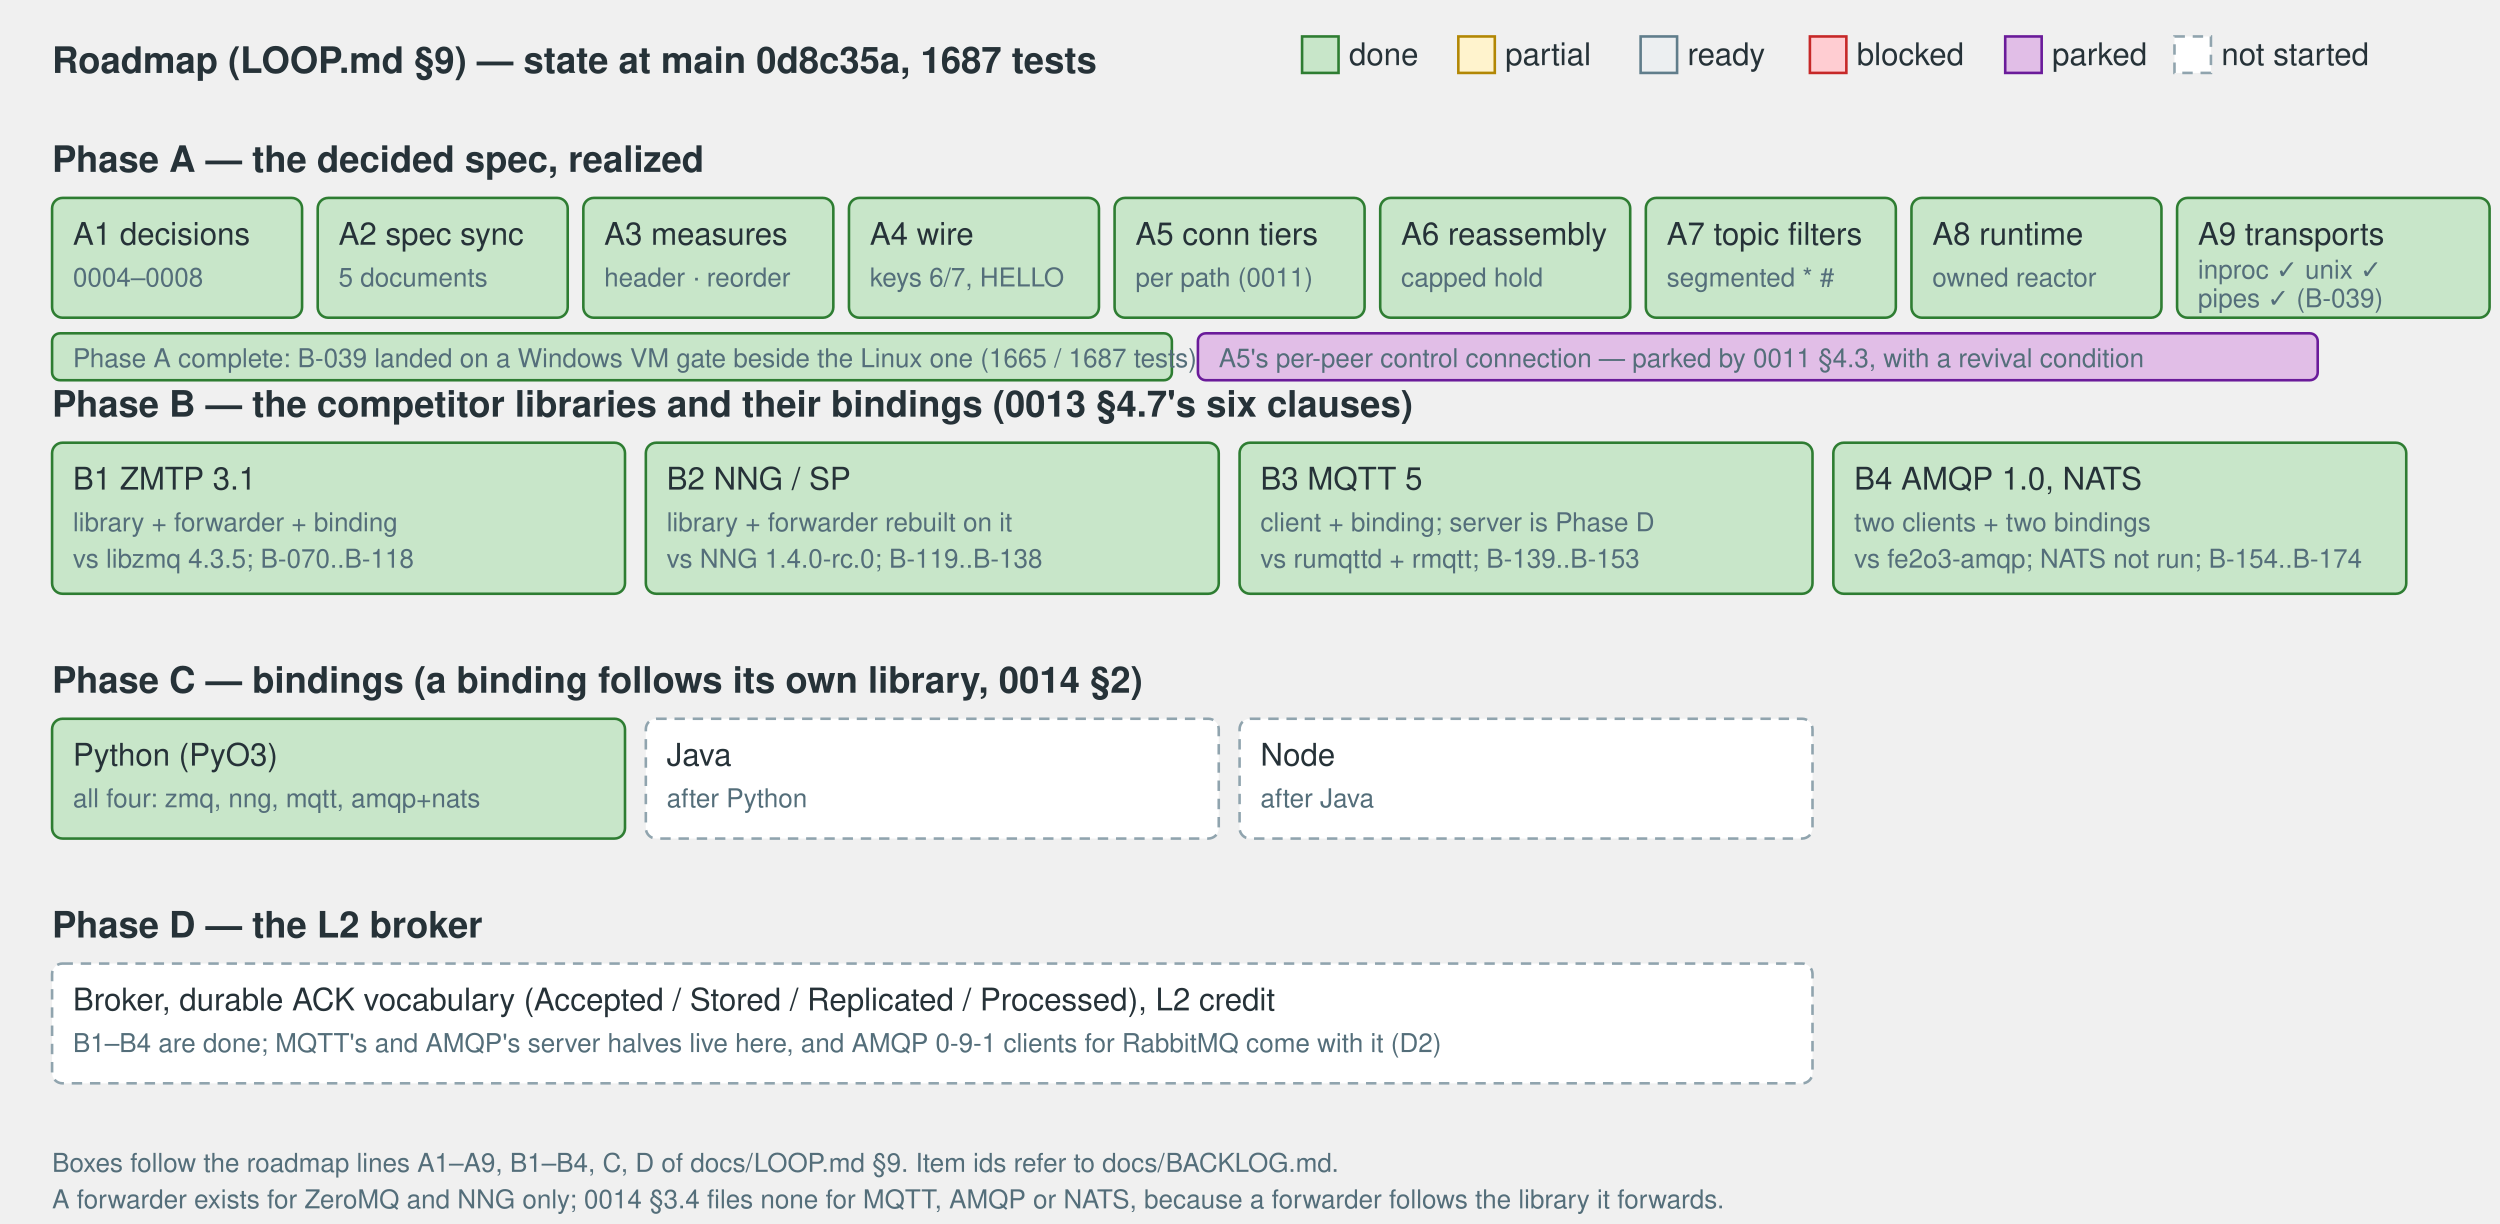
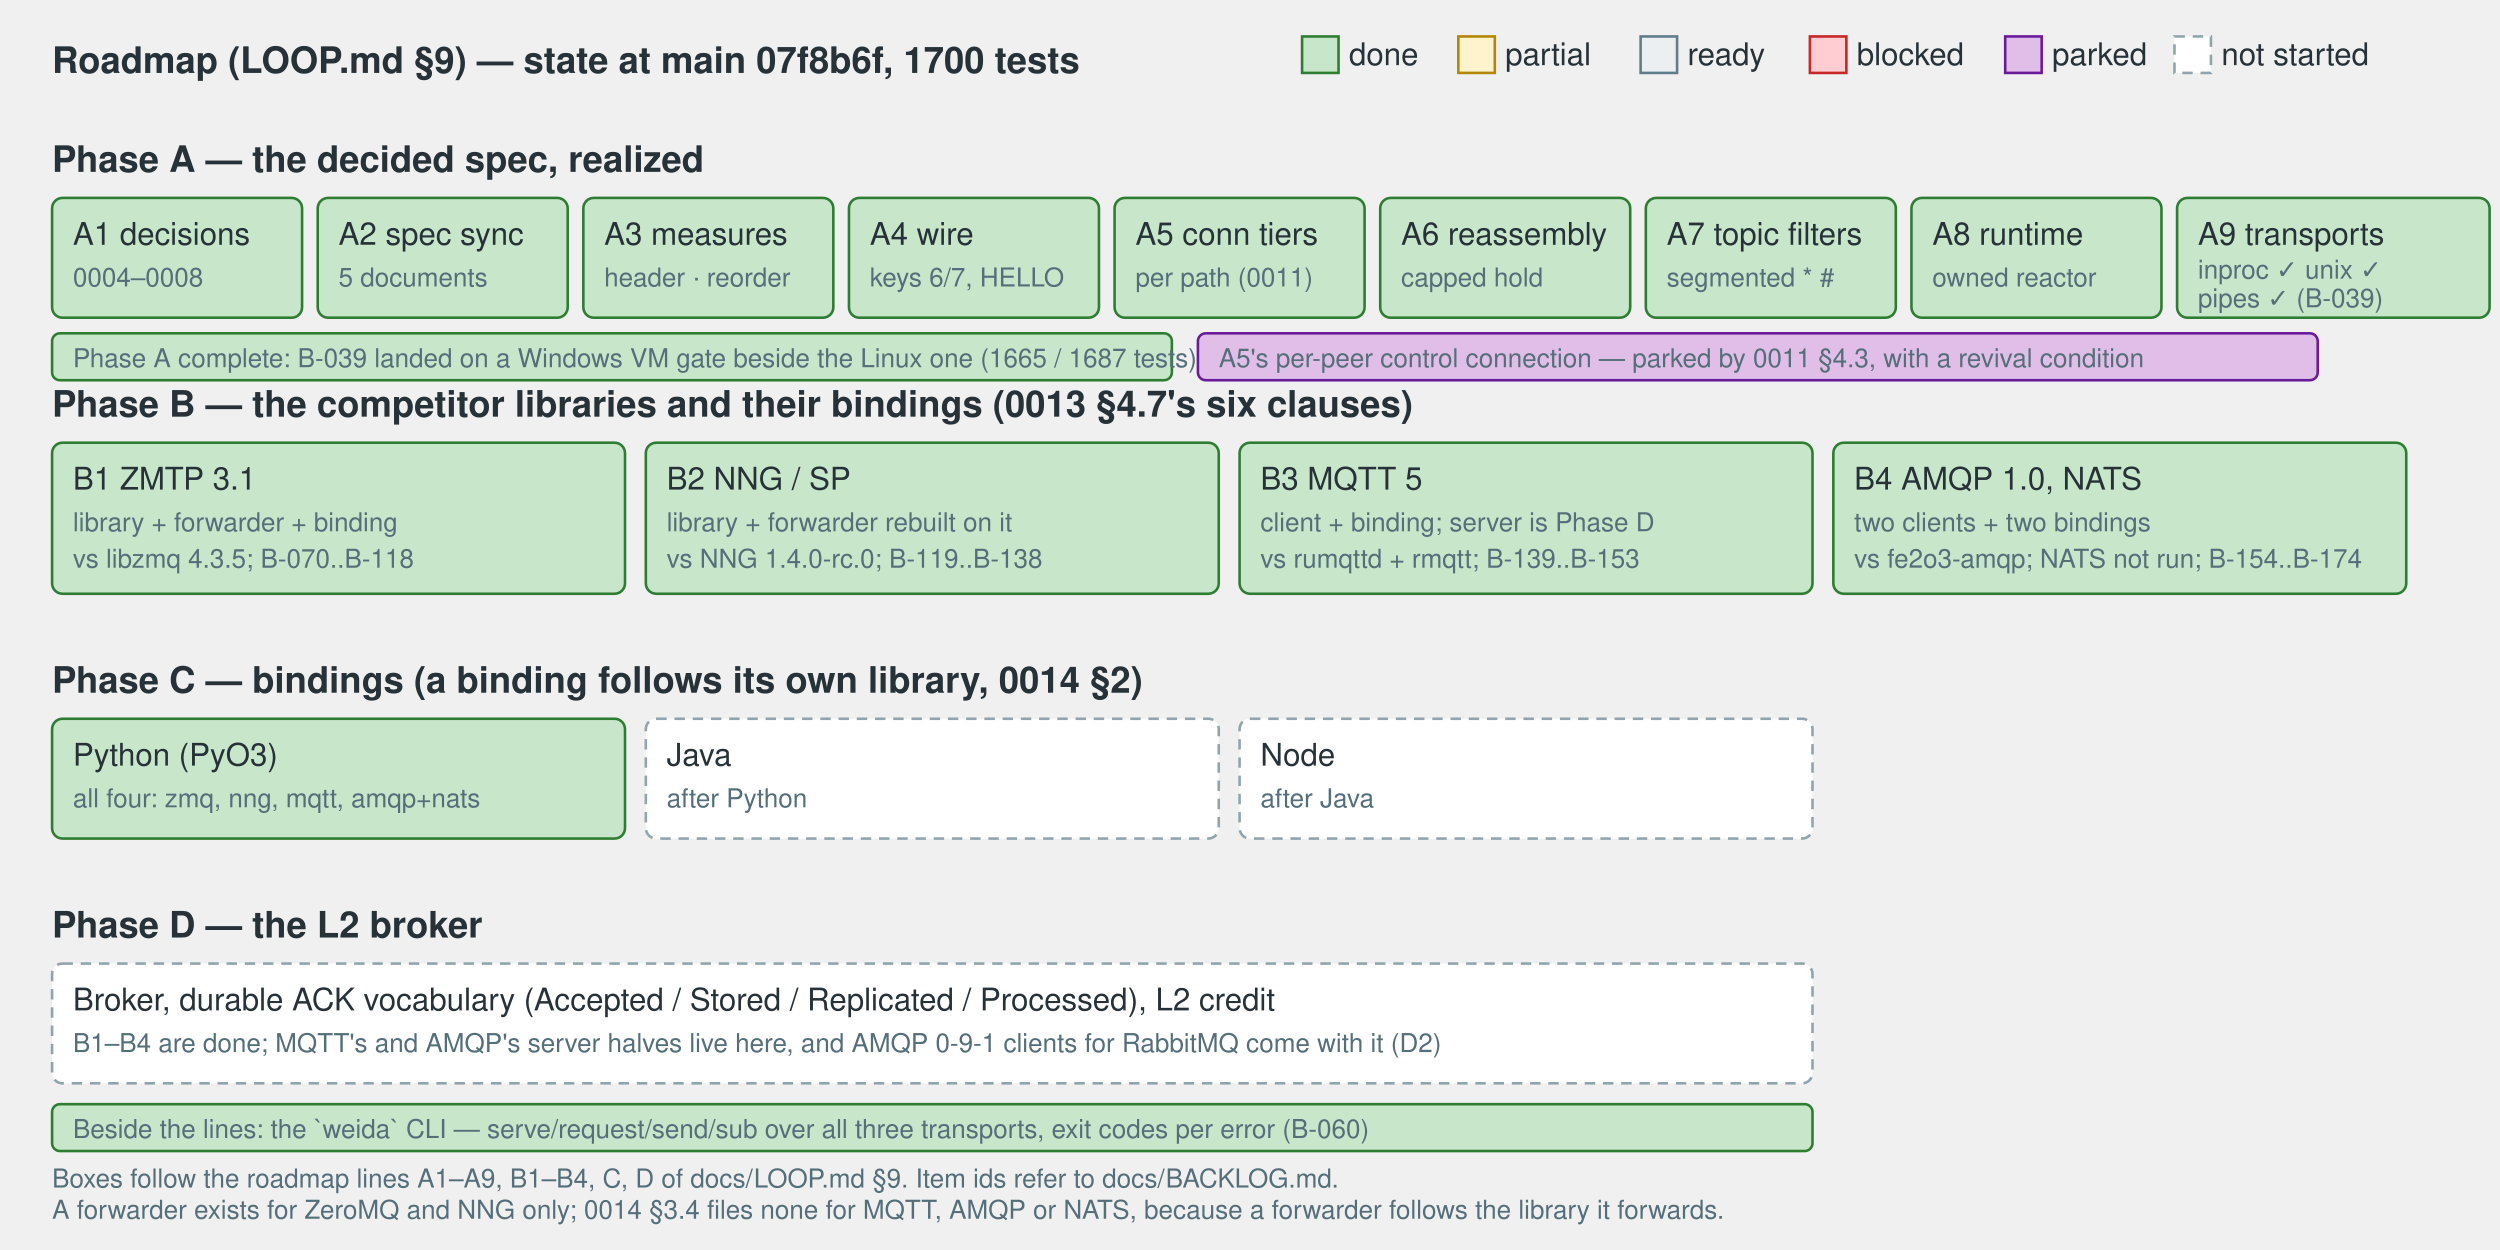
- <svg xmlns="http://www.w3.org/2000/svg" width="960" height="470" viewBox="0 0 960 470" font-family="Helvetica, Arial, sans-serif" font-size="12">
+ <svg xmlns="http://www.w3.org/2000/svg" width="960" height="480" viewBox="0 0 960 480" font-family="Helvetica, Arial, sans-serif" font-size="12">
  <defs>
    <style>
      .done    { fill:#c8e6c9; stroke:#2e7d32; }
      .partial { fill:#fff3cd; stroke:#b28704; }
      .ready   { fill:#eceff1; stroke:#607d8b; }
      .blocked { fill:#ffcdd2; stroke:#c62828; }
      .todo    { fill:#ffffff; stroke:#90a4ae; stroke-dasharray:4 3; }
      .parked  { fill:#e1bee7; stroke:#6a1b9a; }
      .lbl     { fill:#263238; }
      .sub     { fill:#546e7a; font-size:10px; }
      .phase   { fill:#263238; font-size:14px; font-weight:bold; }
    </style>
  </defs>
-   <text x="20" y="28" class="phase">Roadmap (LOOP.md §9) — state at main 0d8c35a, 1687 tests</text>
+   <text x="20" y="28" class="phase">Roadmap (LOOP.md §9) — state at main 07f8b6f, 1700 tests</text>
  <g transform="translate(500,14)">
    <rect x="0" y="0" width="14" height="14" class="done" />
    <text x="18" y="11" class="lbl">done</text>
    <rect x="60" y="0" width="14" height="14" class="partial" />
    <text x="78" y="11" class="lbl">partial</text>
    <rect x="130" y="0" width="14" height="14" class="ready" />
    <text x="148" y="11" class="lbl">ready</text>
    <rect x="195" y="0" width="14" height="14" class="blocked" />
    <text x="213" y="11" class="lbl">blocked</text>
    <rect x="270" y="0" width="14" height="14" class="parked" />
    <text x="288" y="11" class="lbl">parked</text>
    <rect x="335" y="0" width="14" height="14" class="todo" />
    <text x="353" y="11" class="lbl">not started</text>
  </g>
  <text x="20" y="66" class="phase">Phase A — the decided spec, realized</text>
  <g transform="translate(20,76)">
    <rect x="0" y="0" width="96" height="46" rx="4" class="done" />
    <text x="8" y="18" class="lbl">A1 decisions</text>
    <text x="8" y="34" class="sub">0004–0008</text>
    <rect x="102" y="0" width="96" height="46" rx="4" class="done" />
    <text x="110" y="18" class="lbl">A2 spec sync</text>
    <text x="110" y="34" class="sub">5 documents</text>
    <rect x="204" y="0" width="96" height="46" rx="4" class="done" />
    <text x="212" y="18" class="lbl">A3 measures</text>
    <text x="212" y="34" class="sub">header · reorder</text>
    <rect x="306" y="0" width="96" height="46" rx="4" class="done" />
    <text x="314" y="18" class="lbl">A4 wire</text>
    <text x="314" y="34" class="sub">keys 6/7, HELLO</text>
    <rect x="408" y="0" width="96" height="46" rx="4" class="done" />
    <text x="416" y="18" class="lbl">A5 conn tiers</text>
    <text x="416" y="34" class="sub">per path (0011)</text>
    <rect x="510" y="0" width="96" height="46" rx="4" class="done" />
    <text x="518" y="18" class="lbl">A6 reassembly</text>
    <text x="518" y="34" class="sub">capped hold</text>
    <rect x="612" y="0" width="96" height="46" rx="4" class="done" />
    <text x="620" y="18" class="lbl">A7 topic filters</text>
    <text x="620" y="34" class="sub">segmented * #</text>
    <rect x="714" y="0" width="96" height="46" rx="4" class="done" />
    <text x="722" y="18" class="lbl">A8 runtime</text>
    <text x="722" y="34" class="sub">owned reactor</text>
    <rect x="816" y="0" width="120" height="46" rx="4" class="done" />
    <text x="824" y="18" class="lbl">A9 transports</text>
    <text x="824" y="31" class="sub">inproc ✓ unix ✓</text>
    <text x="824" y="42" class="sub">pipes ✓ (B-039)</text>
  </g>
  <g transform="translate(20,128)">
    <rect x="0" y="0" width="430" height="18" rx="3" class="done" />
    <text x="8" y="13" class="sub">Phase A complete: B-039 landed on a Windows VM gate beside the Linux one (1665 / 1687 tests)</text>
    <rect x="440" y="0" width="430" height="18" rx="3" class="parked" />
    <text x="448" y="13" class="sub">A5's per-peer control connection — parked by 0011 §4.3, with a revival condition</text>
  </g>
  <text x="20" y="160" class="phase">Phase B — the competitor libraries and their bindings (0013 §4.7's six clauses)</text>
  <g transform="translate(20,170)">
    <rect x="0" y="0" width="220" height="58" rx="4" class="done" />
    <text x="8" y="18" class="lbl">B1 ZMTP 3.1</text>
    <text x="8" y="34" class="sub">library + forwarder + binding</text>
    <text x="8" y="48" class="sub">vs libzmq 4.3.5; B-070..B-118</text>
    <rect x="228" y="0" width="220" height="58" rx="4" class="done" />
    <text x="236" y="18" class="lbl">B2 NNG / SP</text>
    <text x="236" y="34" class="sub">library + forwarder rebuilt on it</text>
    <text x="236" y="48" class="sub">vs NNG 1.4.0-rc.0; B-119..B-138</text>
    <rect x="456" y="0" width="220" height="58" rx="4" class="done" />
    <text x="464" y="18" class="lbl">B3 MQTT 5</text>
    <text x="464" y="34" class="sub">client + binding; server is Phase D</text>
    <text x="464" y="48" class="sub">vs rumqttd + rmqtt; B-139..B-153</text>
    <rect x="684" y="0" width="220" height="58" rx="4" class="done" />
    <text x="692" y="18" class="lbl">B4 AMQP 1.0, NATS</text>
    <text x="692" y="34" class="sub">two clients + two bindings</text>
    <text x="692" y="48" class="sub">vs fe2o3-amqp; NATS not run; B-154..B-174</text>
  </g>
  <text x="20" y="266" class="phase">Phase C — bindings (a binding follows its own library, 0014 §2)</text>
  <g transform="translate(20,276)">
    <rect x="0" y="0" width="220" height="46" rx="4" class="done" />
    <text x="8" y="18" class="lbl">Python (PyO3)</text>
    <text x="8" y="34" class="sub">all four: zmq, nng, mqtt, amqp+nats</text>
    <rect x="228" y="0" width="220" height="46" rx="4" class="todo" />
    <text x="236" y="18" class="lbl">Java</text>
    <text x="236" y="34" class="sub">after Python</text>
    <rect x="456" y="0" width="220" height="46" rx="4" class="todo" />
    <text x="464" y="18" class="lbl">Node</text>
    <text x="464" y="34" class="sub">after Java</text>
  </g>
  <text x="20" y="360" class="phase">Phase D — the L2 broker</text>
  <g transform="translate(20,370)">
    <rect x="0" y="0" width="676" height="46" rx="4" class="todo" />
    <text x="8" y="18" class="lbl">Broker, durable ACK vocabulary (Accepted / Stored / Replicated / Processed), L2 credit</text>
    <text x="8" y="34" class="sub">B1–B4 are done; MQTT's and AMQP's server halves live here, and AMQP 0-9-1 clients for RabbitMQ come with it (D2)</text>
  </g>
-   <text x="20" y="450" class="sub">Boxes follow the roadmap lines A1–A9, B1–B4, C, D of docs/LOOP.md §9. Item ids refer to docs/BACKLOG.md.</text>
-   <text x="20" y="464" class="sub">A forwarder exists for ZeroMQ and NNG only; 0014 §3.4 files none for MQTT, AMQP or NATS, because a forwarder follows the library it forwards.</text>
+   <g transform="translate(20,424)">
+     <rect x="0" y="0" width="676" height="18" rx="3" class="done" />
+     <text x="8" y="13" class="sub">Beside the lines: the `weida` CLI — serve/request/send/sub over all three transports, exit codes per error (B-060)</text>
+   </g>
+   <text x="20" y="456" class="sub">Boxes follow the roadmap lines A1–A9, B1–B4, C, D of docs/LOOP.md §9. Item ids refer to docs/BACKLOG.md.</text>
+   <text x="20" y="468" class="sub">A forwarder exists for ZeroMQ and NNG only; 0014 §3.4 files none for MQTT, AMQP or NATS, because a forwarder follows the library it forwards.</text>
</svg>
